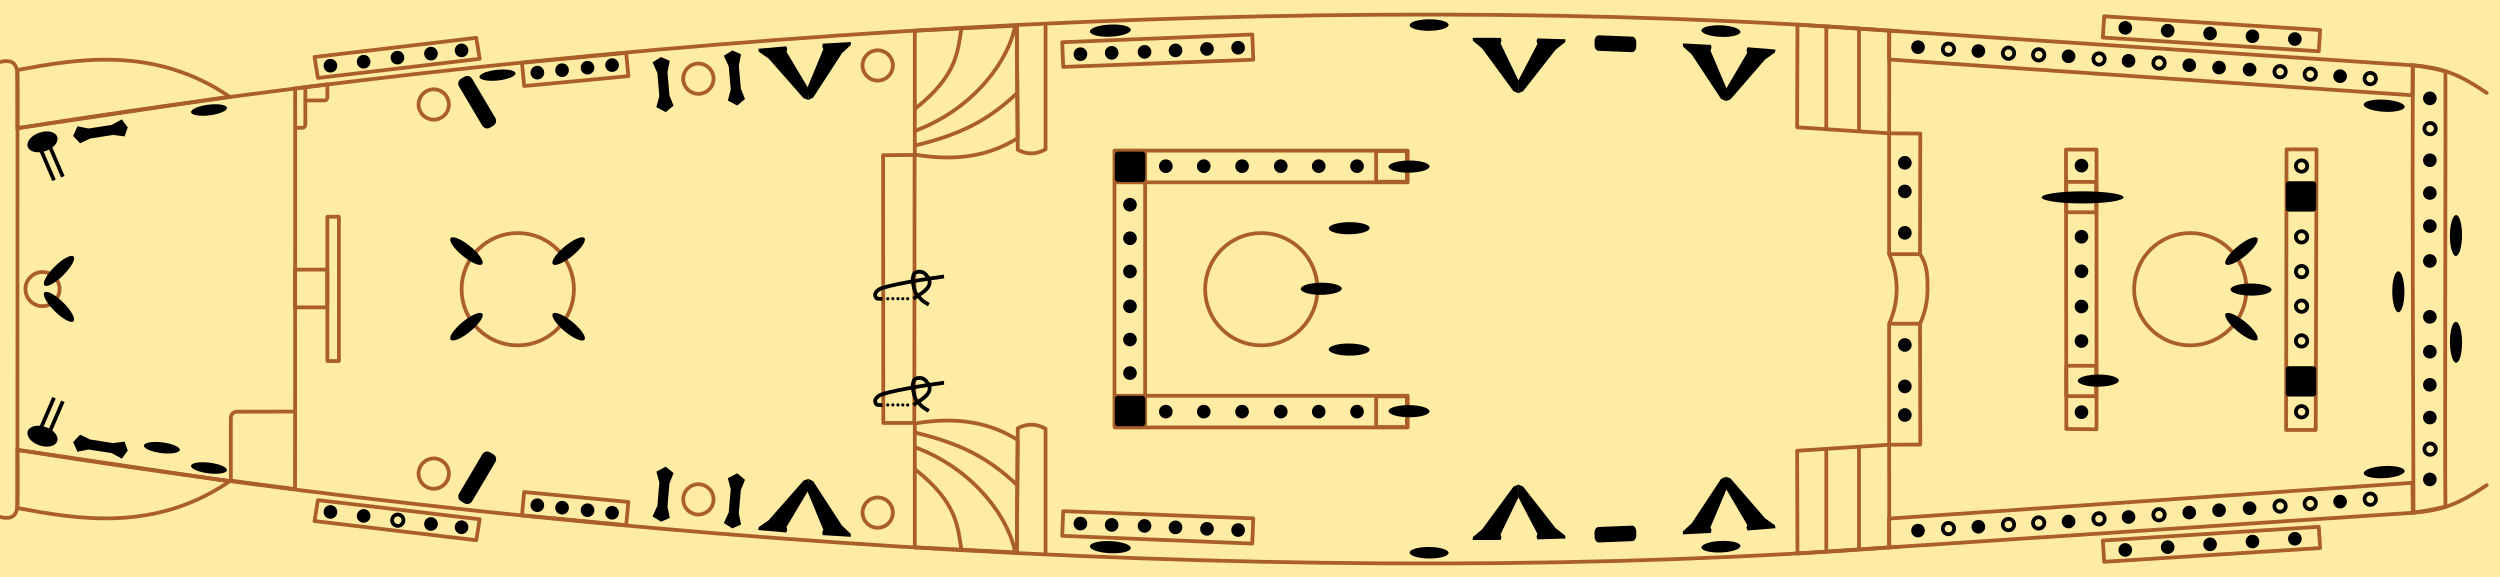
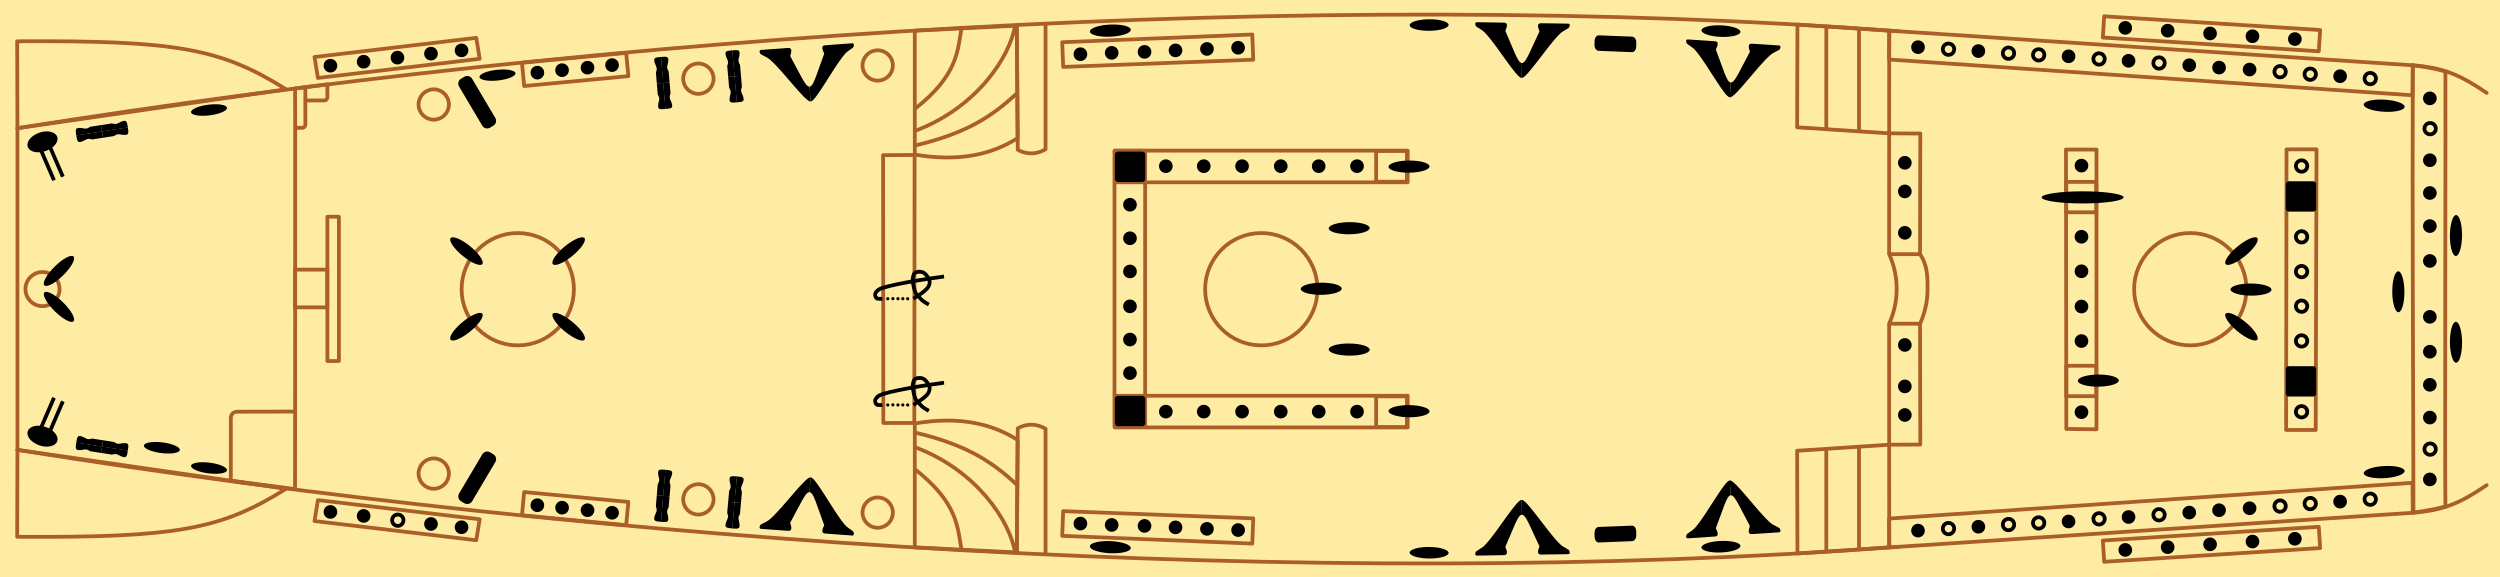
<svg xmlns="http://www.w3.org/2000/svg" xmlns:ns2="https://github.com/jolaf/rigging" xmlns:xlink="http://www.w3.org/1999/xlink" version="1.1" viewBox="1 -24 659 152">
  <style>/* */
    #background {
      fill: #ffeca4;
    }
    #drawing, #wood {
      color: #aa5f28;
    }
    #wood {
      opacity: 0.5;
    }
    /* */</style>
  <defs>
    <rect id="deckMask" x="277.27" y="-.809" width="220.71" height="146.64" fill="currentColor" />
    <g id="mastMask" stroke="currentColor">
      <path d="m425.11 59.525 26.5 26.5z" />
      <path d="m451.61 59.525-26.5 26.5z" />
    </g>
    <circle id="pipe" cx="160.87" cy="398.09" r="4" stroke="currentColor" />
    <circle id="pin" class="aura" transform="rotate(-8.2973)" cx="567.54" cy="28.152" r="1.8" fill="currentColor" />
    <circle id="pinhole" transform="rotate(-8.2973)" cx="607.21" cy="138.78" r="1.5" fill="none" stroke="currentColor" />
    <ellipse id="cleat" class="aura" transform="rotate(89.51)" cx="3.721" cy="-575.37" rx="1.6" ry="5.4" fill="currentColor" />
    <rect id="lcleat" class="aura" x="396.5" y="72.319" width="4" height="15" ry="1.5" fill="currentColor" />
-     <path id="xcleat" class="aura" d="m37.388 14.516-0.847-2.811v-6.13l0.847-2.906-2.205-1.202-2.34 1.202 1.025 2.906v6.13l-1.025 2.811 2.34 1.521 2.205-1.521" fill="currentColor" />
-     <g id="halfKevel">
+     <path id="quaterXcleat" class="aura" d="m42.185 13.735s-0.026-2.038-2e-3 -2.905c0.159-0.415 0.29-0.647 0.302-0.946 0.032-0.761-0.407-1.191-0.467-2.117-0.053-0.814 0.29-0.934 1.872-0.926v6.893z" fill="currentColor" />
+     <g id="xcleat" class="aura" fill="currentColor">
+       <use xlink:href="#quaterXcleat" />
+       <use transform="matrix(-1,0,0,1,87.75,0)" xlink:href="#quaterXcleat" />
+       <use transform="matrix(1,0,0,-1,0,27.45)" xlink:href="#quaterXcleat" />
+       <use transform="rotate(180,43.875,13.725)" xlink:href="#quaterXcleat" />
+     </g>
+     <g id="halfKevel" transform="translate(.80615 -4.0308)">
      <path d="m427.52 40.223v11.347l-5.642-11.308z" fill-opacity="0" />
-       <path d="m427.52 54.794 0.067-3.253-0.067 3.253-1.261-0.526-8.424-11.107-2.479-2.004-0.067-0.781 7.404-0.102 0.204 0.747-0.238 0.713 4.927 9.807" fill="currentColor" />
+       <path d="m425.75 48.483c0.605 1.201 1.081 2.305 1.819 2.399-0.01 0.735 0.015 2.749 0 3.896-1.297 0.164-6.502-8.282-9.736-11.618-0.74-0.763-0.818-0.717-2.433-1.725-0.222-0.138-0.607-1.137 0.142-1.153 2.121-0.047 4.926 0.037 7.099 0.007 1.56-0.021 0.44 1.911 0.425 2.168" fill="currentColor" />
    </g>
    <g id="kevel" class="aura">
      <use xlink:href="#halfKevel" />
-       <use transform="matrix(-1 0 0 1 855.04 0)" xlink:href="#halfKevel" />
+       <use transform="matrix(-1 0 0 1 856.74 0)" width="100%" height="100%" xlink:href="#halfKevel" />
    </g>
    <rect id="fist" class="aura" x="287.16" y="40.706" width="8" height="8" rx=".8" ry=".8" fill="currentColor" />
    <g id="tackle" class="aura" transform="matrix(-1 0 0 1 657.06 84.968)" fill="currentColor">
      <path d="m23.142 44.848-0.918 0.396 3.977 9.219 0.918-0.396z" />
      <path d="m25.478 43.901-0.918 0.396 3.977 9.219 0.92-0.396z" />
      <ellipse transform="rotate(-18.749 -1131.9 -71.94)" cx="-74.057" cy="420.37" rx="4.104" ry="2.557" />
    </g>
    <g id="knot" class="aura" transform="translate(380.03 -105.31)" fill="currentColor">
      <g fill-opacity="0">
        <rect x="282.18" y="457.8" width="11.369" height="3.748" />
        <rect x="290.85" y="454.44" width="3.123" height="7.121" />
        <rect x="293.16" y="455.19" width="1.812" height="6.996" />
      </g>
      <path d="m298.66 454.68c-2.013 0.246-5.878 0.818-9.482 1.478-1.802 0.33-3.537 0.682-4.945 1.029-1.408 0.347-2.446 0.644-3.053 1.043l-0.018 0.012-0.016 0.014c-0.479 0.375-0.88 0.793-1.043 1.336-0.163 0.543 0.01 1.177 0.482 1.674l0.031 0.033 0.035 0.025c0.22 0.163 0.398 0.178 0.588 0.205 0.19 0.027 0.386 0.035 0.57 0.037 0.368 5e-3 0.691-0.019 0.691-0.019l-0.076-0.998s-0.288 0.022-0.604 0.018c-0.158-2e-3 -0.32-0.01-0.441-0.027-0.081-0.011-0.077-0.012-0.09-0.014-0.241-0.274-0.291-0.445-0.23-0.646 0.064-0.214 0.307-0.516 0.688-0.818 0.306-0.197 1.359-0.564 2.725-0.9 1.375-0.339 3.095-0.689 4.885-1.018 3.58-0.656 7.443-1.228 9.424-1.471z" />
      <path d="m292.39 453.41c-0.465-0.022-0.923 0.066-1.311 0.229-0.408 0.171-0.686 0.499-0.809 0.811-0.122 0.312-0.151 0.585-0.234 0.865-0.144 0.483-0.088 1.007-0.01 1.543 0.078 0.536 0.2 1.065 0.285 1.428 0.17 0.724 0.285 1.148 0.66 1.758 0.024 0.038 0.07 0.067 0.096 0.105-0.209 0.132-0.688 0.469-0.688 0.469l0.521 0.854s0.573-0.406 0.85-0.58c0.302 0.324 0.563 0.688 0.873 0.947 0.652 0.547 1.848 1.191 1.848 1.191l0.482-0.877s-1.221-0.689-1.688-1.08c-0.256-0.214-0.442-0.485-0.691-0.746 0.434-0.293 0.655-0.394 0.979-0.668 0.496-0.421 1.126-0.912 1.475-1.568 0.289-0.544 0.46-1.089 0.369-1.754-0.061-0.444-0.291-0.879-0.586-1.33-0.295-0.451-0.648-0.883-1.068-1.164-0.415-0.278-0.888-0.41-1.353-0.432zm-0.924 1.15c0.448-0.188 1.275-0.186 1.721 0.111 0.218 0.146 0.544 0.506 0.789 0.881 0.245 0.374 0.415 0.798 0.432 0.918 0.063 0.463-0.011 0.678-0.262 1.15-0.191 0.359-0.738 0.847-1.24 1.273-0.288 0.245-0.563 0.39-1.016 0.693-0.014-0.022-0.051-0.047-0.064-0.068-0.323-0.525-0.37-0.744-0.539-1.463-0.084-0.359-0.2-0.864-0.27-1.344-0.07-0.48-0.071-0.953-0.023-1.113 0.108-0.363 0.153-0.643 0.209-0.785 0.056-0.142 0.06-0.168 0.264-0.254z" />
      <circle cx="283.88" cy="461.04" r=".426" />
      <circle cx="285.23" cy="461.01" r=".426" />
      <circle cx="286.57" cy="461.03" r=".426" />
      <circle cx="287.85" cy="461.03" r=".426" />
      <circle cx="289.14" cy="461.04" r=".426" />
    </g>
  </defs>
  <g id="background" fill="#ffeca4">
    <rect x="-20" y="-140" width="720" height="370" />
  </g>
  <g id="drawing" color="#aa5f28" fill="none" stroke="currentColor">
    <g id="portDrawing">
      <path d="m5.599 9.788c154.59-24.72 342.25-37.19 495.89-25.536m135.53 8.963c8.188 0.64 12.488 2.55 19.468 7.271" stroke-linecap="round" />
      <path class="rail" d="m499-15.916 138.01 9.13-0.082 7.903-137.97-9.434s0.044-7.599 0.044-7.599" stroke-linejoin="round" />
      <rect class="rail" transform="matrix(.99798 .063452 -.063107 .99801 -36.919 -388.23)" x="614.66" y="330.18" width="57.042" height="5.615" fill-rule="evenodd" stroke-linecap="round" stroke-linejoin="round" stroke-miterlimit="0" stroke-width="1.002" />
      <rect class="solid" x="545.68" y="23.952" width="7.895" height="8.012" stroke-linejoin="round" />
      <path class="rail" d="m498.97 42.996 0.013-31.846 8.207 0.049-0.072 31.797" stroke-linejoin="round" />
-       <g class="solid">
-         <path class="solid" d="m474.81-17.515-0.083 27.074 24.254 1.59 0.023-27.065z" fill="none" stroke-linecap="round" stroke-linejoin="round" stroke-width="1.002" />
-         <path d="m491.03 11.003v-27.13" />
-         <path d="m482.41 10.058 6e-3 -26.716" />
-       </g>
+       <path class="solid" d="m474.81-17.515-0.083 27.074 24.254 1.59 0.023-27.065z" fill-rule="evenodd" stroke-linecap="round" stroke-linejoin="round" stroke-width="1.002" />
+       <path d="m491.03 11.003v-27.13" />
+       <path d="m482.41 10.058 6e-3 -26.716" />
      <rect class="solid" x="363.75" y="15.795" width="8.109" height="8.109" stroke-linejoin="round" />
      <rect class="rail" x="294.88" y="15.715" width="77.184" height="8.348" stroke-linejoin="round" />
      <path class="rail" d="m281-12.863 50.101-2.045s0.262 6.643 0.262 6.643l-50.107 1.907s-0.256-6.505-0.256-6.505" stroke-linecap="round" stroke-linejoin="round" />
      <g stroke-linejoin="round">
        <path class="solid" d="m269.03-17.595s0.253 33.082 0.253 33.082c2.441 1.306 4.882 1.261 7.324-0.126v-33.335" />
-         <path class="solid" d="m242.14 16.75c11.722 2.006 20.363-0.062 27.109-4.348l-0.214-29.641-26.895 1.334z" fill="none" />
+         <path class="solid" d="m242.14 16.75c11.722 2.006 20.363-0.062 27.109-4.348l-0.214-29.641-26.895 1.334z" />
        <path d="m242.15 14.372c12.578-3.001 19.671-7.006 26.788-13.682" stroke-linecap="round" stroke-width="1.002" />
        <path d="m242.14 10.516c16.006-5.946 25.097-19.221 26.516-28.111" />
        <path d="m242.07 4.779c11.483-8.995 11.331-15.34 12.443-21.742" />
      </g>
      <use x="71.491" y="-404.834" width="100%" height="100%" xlink:href="#pipe" />
      <use x="24.224" y="-401.346" width="100%" height="100%" xlink:href="#pipe" />
      <rect class="rail" transform="rotate(-5.4351)" x="138.67" y="5.712" width="27.593" height="6.154" stroke-linejoin="round" stroke-width="1.002" />
      <rect class="rail" transform="matrix(.99305 -.11767 .15968 .98717 -36.919 -388.23)" x="58.768" y="391.19" width="42.94" height="5.599" ry="0" stroke-linejoin="round" />
      <use x="-45.537" y="-394.546" width="100%" height="100%" xlink:href="#pipe" />
-       <path class="solid" d="m5.56-5.531c15.76-2.954 36.127-6.5 55.971 7.03l-55.932 8.289z" fill="none" stroke-linejoin="round" stroke-width="1.002" />
+       <path class="solid" d="m5.53-13.119c42.219-0.257 53.735 1.926 70.882 12.665l-70.813 10.242z" fill-rule="evenodd" stroke-linejoin="round" stroke-width="1.002" />
    </g>
    <use id="starboardDrawing" transform="matrix(1 0 0 -1 0 104.38)" width="100%" height="100%" xlink:href="#portDrawing" />
    <path class="rail" d="m645.62-5.151c-3.876-1.16-8.604-1.635-8.604-1.635-0.16 38.87 0.115 82.335 0.176 117.9 0 0 3.887-0.461 8.424-1.564-0.182-8.555 0.077-111.18 4e-3 -114.71h-2.6e-4" />
    <path class="rail" d="m603.73 15.378h7.908l-0.217 73.963h-7.8l0.108-73.963" stroke-linecap="round" stroke-linejoin="round" />
    <circle class="solid" cx="578.36" cy="52.238" r="14.805" />
    <path class="rail" d="m545.59 15.428h8.047v73.736l-7.955-0.091-0.091-73.645" stroke-linecap="round" stroke-linejoin="round" stroke-width="1.002" />
-     <path class="solid" d="m507.13 61.323c1.304-2.876 1.979-5.997 1.979-9.164 1e-5 -3.167-0.013-6.268-1.989-9.164h-8.138c1.304 2.876 1.979 5.997 1.979 9.164 0 3.167-0.675 6.288-1.979 9.164l8.147-3e-5" fill="none" stroke-linecap="round" stroke-linejoin="round" stroke-width="1.002" />
+     <path class="solid" d="m507.13 61.323c1.304-2.876 1.979-5.997 1.979-9.164 1e-5 -3.167-0.013-6.268-1.989-9.164h-8.138c1.304 2.876 1.979 5.997 1.979 9.164 0 3.167-0.675 6.288-1.979 9.164l8.147-3e-5" stroke-linecap="round" stroke-linejoin="round" stroke-width="1.002" />
    <circle class="solid " cx="333.48" cy="52.238" r="14.805" />
    <path class="rail" d="m302.86 88.464h-8.075v-72.72h8.075v72.72" stroke-linejoin="round" stroke-width="1.002" />
    <path class="solid" d="m242.09 16.839-8.306 0.069c-4e-3 16.806 0.062 53.776 0.058 70.582h8.168c4e-3 -16.806 0.076-53.845 0.08-70.651v-5e-5" stroke-linejoin="round" />
    <circle class="solid" cx="137.48" cy="52.238" r="14.805" />
    <rect class="solid" x="87.298" y="33.13" width="3.041" height="38.031" stroke-linejoin="round" />
    <rect class="solid" x="78.789" y="47.072" width="8.482" height="9.949" />
-     <path class="solid" d="m87.296-1.771v3.482c-0.175 0.713-0.438 0.672-0.685 0.766l-5.121 0.009 0.005 6.425c-0.175 0.713-0.438 0.672-0.685 0.766l-1.999 0.035-0.023-10.387z" fill="none" stroke-linecap="round" stroke-linejoin="round" stroke-width="1.002" />
-     <path class="solid" d="m81.491 2.486v-3.563" fill="none" stroke-linejoin="round" stroke-width="1.002" />
+     <path class="solid" d="m87.296-1.771v3.482c-0.175 0.713-0.438 0.672-0.685 0.766l-5.121 0.009 0.005 6.425c-0.175 0.713-0.438 0.672-0.685 0.766l-1.999 0.035-0.023-10.387z" stroke-linecap="round" stroke-linejoin="round" stroke-width="1.002" />
+     <path d="m81.491 2.486v-3.563" stroke-linejoin="round" stroke-width="1.002" />
    <path d="m78.795 84.486 0.017-74.774" />
-     <path class="solid" d="m61.845 102.71v-16.814c0.389-1.278 0.973-1.205 1.523-1.374l15.427-0.037-0.025 20.438z" fill="none" stroke-linecap="round" stroke-linejoin="round" stroke-width="1.002" />
+     <path class="solid" d="m61.845 102.71v-16.814c0.389-1.278 0.973-1.205 1.523-1.374l15.427-0.037-0.025 20.438z" stroke-linecap="round" stroke-linejoin="round" stroke-width="1.002" />
    <circle class="solid" cx="12.204" cy="52.207" r="4.495" />
-     <path d="m-5.752-5.267c5.217-1.715 11.51-5.673 11.367 1.562 0.07 3.526 0 13.714 0 13.714l-0.017 84.583s0.09 10.221 0.021 13.747c0.143 7.235-6.15 3.242-11.367 1.526" stroke-linecap="round" stroke-width=".991" />
+     <path d="m5.599 9.788v84.804" stroke-linecap="round" stroke-width=".991" />
  </g>
  <g display="none">
    <g id="deckMasks">
      <use class="deckMask" transform="matrix(.71785 0 0 1 299.43 -20.6)" width="100%" height="100%" color="#ffffff" ns2:deck="fore" xlink:href="#deckMask" />
      <use class="deckMask" transform="matrix(1.0033 0 0 1 -1.1 -20.6)" width="100%" height="100%" color="#ffffff" ns2:deck="main" xlink:href="#deckMask" />
      <use class="deckMask" transform="matrix(1.2311 0 0 1 -335.88 -20.6)" width="100%" height="100%" color="#ffffff" ns2:deck="stern" xlink:href="#deckMask" />
    </g>
  </g>
  <g display="none">
    <g id="mastMasks" color="#ff0000">
      <use class="mastMask" x="140" y="-20.6" width="100%" height="100%" ns2:mast="fore" xlink:href="#mastMask" />
      <use class="mastMask" x="-104.89" y="-20.6" width="100%" height="100%" ns2:mast="main" xlink:href="#mastMask" />
      <use class="mastMask" x="-300.966" y="-20.6" width="100%" height="100%" ns2:mast="mizzen" xlink:href="#mastMask" />
    </g>
  </g>
  <g id="points">
    <g ns2:deck="fore" ns2:rail="behindFront" ns2:side="port">
      <use transform="rotate(-89.1 631.84 -18.644)" width="100%" height="100%" xlink:href="#cleat" />
    </g>
    <g ns2:deck="fore" ns2:rail="behindFront" ns2:side="starboard">
      <use transform="matrix(.015714 .99988 .99988 -.015714 640.56 -509.11)" width="100%" height="100%" xlink:href="#cleat" />
    </g>
    <g ns2:deck="fore" ns2:isAcross="true" ns2:rail="frontRail" ns2:side="port">
      <use transform="translate(75.849 98.833)" width="100%" height="100%" xlink:href="#pin" />
      <use transform="translate(75.849 89.64)" width="100%" height="100%" xlink:href="#pin" />
      <use transform="translate(75.849 80.915)" width="100%" height="100%" xlink:href="#pin" />
      <use transform="translate(75.849 72.283)" width="100%" height="100%" xlink:href="#pin" />
      <use transform="translate(20.7 -39.787)" width="100%" height="100%" xlink:href="#pinhole" />
      <use transform="translate(75.849 55.97)" width="100%" height="100%" xlink:href="#pin" />
    </g>
    <g ns2:deck="fore" ns2:isAcross="true" ns2:rail="frontRail" ns2:side="starboard">
      <use transform="matrix(1 0 0 -1 75.849 5.4729)" width="100%" height="100%" xlink:href="#pin" />
      <use transform="matrix(1 0 0 -1 75.849 14.666)" width="100%" height="100%" xlink:href="#pin" />
      <use transform="matrix(1 0 0 -1 75.849 23.391)" width="100%" height="100%" xlink:href="#pin" />
      <use transform="matrix(1 0 0 -1 75.849 32.023)" width="100%" height="100%" xlink:href="#pin" />
      <use transform="matrix(1 0 0 -1 20.7 144.09)" width="100%" height="100%" xlink:href="#pinhole" />
      <use transform="matrix(1 0 0 -1 75.849 48.335)" width="100%" height="100%" xlink:href="#pin" />
    </g>
    <g ns2:deck="fore" ns2:rail="onDeckFront" ns2:side="port">
      <use transform="rotate(3.7858 525.83 819.64)" width="100%" height="100%" xlink:href="#cleat" />
    </g>
    <g ns2:deck="fore" ns2:rail="onDeckFront" ns2:side="center">
      <use transform="rotate(90.241 577.35 54.645)" width="100%" height="100%" xlink:href="#cleat" />
    </g>
    <g ns2:deck="fore" ns2:rail="onDeckFront" ns2:side="starboard">
      <use transform="matrix(.99782 -.066026 -.066026 -.99782 55.265 137.24)" width="100%" height="100%" xlink:href="#cleat" />
    </g>
    <g ns2:deck="fore" ns2:rail="sideRail" ns2:side="port">
      <use transform="rotate(3.8685 -92.77 -907.37)" width="100%" height="100%" xlink:href="#pin" />
      <use transform="rotate(3.8685 1466.9 -1553.8)" width="100%" height="100%" xlink:href="#pinhole" />
      <use transform="rotate(3.8685 -99.963 -671.32)" width="100%" height="100%" xlink:href="#pin" />
      <use transform="rotate(3.8685 1459.2 -1319.1)" width="100%" height="100%" xlink:href="#pinhole" />
      <use transform="rotate(3.8685 1456.7 -1201.1)" width="100%" height="100%" xlink:href="#pinhole" />
      <use transform="rotate(3.8685 -108.57 -318.72)" width="100%" height="100%" xlink:href="#pin" />
      <use transform="rotate(3.8685 1448.7 -965.03)" width="100%" height="100%" xlink:href="#pinhole" />
      <use transform="rotate(3.8685 -118.21 -83.962)" width="100%" height="100%" xlink:href="#pin" />
      <use transform="rotate(3.8685 1440.8 -730.36)" width="100%" height="100%" xlink:href="#pinhole" />
      <use transform="rotate(3.8685 -127.54 153.53)" width="100%" height="100%" xlink:href="#pin" />
      <use transform="rotate(3.8685 -132.74 270.21)" width="100%" height="100%" xlink:href="#pin" />
      <use transform="rotate(3.8685 -136.38 389.63)" width="100%" height="100%" xlink:href="#pin" />
      <use transform="rotate(3.8685 1422.8 -256.77)" width="100%" height="100%" xlink:href="#pinhole" />
      <use transform="rotate(3.8685 1417 -138.78)" width="100%" height="100%" xlink:href="#pinhole" />
      <use transform="rotate(3.8685 -150.43 743.75)" width="100%" height="100%" xlink:href="#pin" />
      <use transform="rotate(3.8685 1407.8 96.012)" width="100%" height="100%" xlink:href="#pinhole" />
    </g>
    <g ns2:deck="fore" ns2:rail="sideRail" ns2:side="starboard">
      <use transform="matrix(.99772 -.067466 -.067466 -.99772 -61.428 100.11)" width="100%" height="100%" xlink:href="#pin" />
      <use transform="matrix(.99772 -.067466 -.067466 -.99772 -101.49 206.81)" width="100%" height="100%" xlink:href="#pinhole" />
      <use transform="matrix(.99772 -.067466 -.067466 -.99772 -45.519 99.09)" width="100%" height="100%" xlink:href="#pin" />
      <use transform="matrix(.99772 -.067466 -.067466 -.99772 -85.673 205.75)" width="100%" height="100%" xlink:href="#pinhole" />
      <use transform="matrix(.99772 -.067466 -.067466 -.99772 -77.719 205.32)" width="100%" height="100%" xlink:href="#pinhole" />
      <use transform="matrix(.99772 -.067466 -.067466 -.99772 -21.75 97.707)" width="100%" height="100%" xlink:href="#pin" />
      <use transform="matrix(.99772 -.067466 -.067466 -.99772 -61.808 204.24)" width="100%" height="100%" xlink:href="#pinhole" />
      <use transform="matrix(.99772 -.067466 -.067466 -.99772 -5.9338 96.522)" width="100%" height="100%" xlink:href="#pin" />
      <use transform="matrix(.99772 -.067466 -.067466 -.99772 -45.994 203.17)" width="100%" height="100%" xlink:href="#pinhole" />
      <use transform="matrix(.99772 -.067466 -.067466 -.99772 10.067 95.352)" width="100%" height="100%" xlink:href="#pin" />
      <use transform="matrix(.99772 -.067466 -.067466 -.99772 17.927 94.735)" width="100%" height="100%" xlink:href="#pin" />
      <use transform="matrix(.99772 -.067466 -.067466 -.99772 25.976 94.217)" width="100%" height="100%" xlink:href="#pin" />
      <use transform="matrix(.99772 -.067466 -.067466 -.99772 -14.083 200.88)" width="100%" height="100%" xlink:href="#pinhole" />
      <use transform="matrix(.99772 -.067466 -.067466 -.99772 -6.136 200.22)" width="100%" height="100%" xlink:href="#pinhole" />
      <use transform="matrix(.99772 -.067466 -.067466 -.99772 49.835 92.463)" width="100%" height="100%" xlink:href="#pin" />
      <use transform="matrix(.99772 -.067466 -.067466 -.99772 9.6834 199.07)" width="100%" height="100%" xlink:href="#pinhole" />
    </g>
    <g ns2:deck="fore" ns2:rail="shroudsRail" ns2:side="port">
      <use transform="rotate(3.7695 -4.6641 -102.8)" width="100%" height="100%" xlink:href="#pin" />
      <use transform="rotate(3.7695 -10.267 67.386)" width="100%" height="100%" xlink:href="#pin" />
      <use transform="rotate(3.7695 -15.87 237.57)" width="100%" height="100%" xlink:href="#pin" />
      <use transform="rotate(3.7695 -21.472 407.74)" width="100%" height="100%" xlink:href="#pin" />
      <use transform="rotate(3.7695 -27.075 577.92)" width="100%" height="100%" xlink:href="#pin" />
    </g>
    <g ns2:deck="fore" ns2:rail="shroudsRail" ns2:side="starboard">
      <use transform="matrix(.99784 -.065742 -.065742 -.99784 -6.7682 104.22)" width="100%" height="100%" xlink:href="#pin" />
      <use transform="matrix(.99784 -.065742 -.065742 -.99784 4.4079 103.49)" width="100%" height="100%" xlink:href="#pin" />
      <use transform="matrix(.99784 -.065742 -.065742 -.99784 15.584 102.75)" width="100%" height="100%" xlink:href="#pin" />
      <use transform="matrix(.99784 -.065742 -.065742 -.99784 26.759 102.01)" width="100%" height="100%" xlink:href="#pin" />
      <use transform="matrix(.99784 -.065742 -.065742 -.99784 37.935 101.28)" width="100%" height="100%" xlink:href="#pin" />
    </g>
    <g ns2:side="port">
      <use transform="translate(-13.186 -2.1063)" width="100%" height="100%" xlink:href="#pinhole" />
      <use transform="translate(-13.186 -11.266)" width="100%" height="100%" xlink:href="#pinhole" />
      <use transform="translate(-13.186 -29.938)" width="100%" height="100%" xlink:href="#pinhole" />
    </g>
    <g ns2:side="starboard">
      <use transform="matrix(1 0 0 -1 -13.186 106.41)" width="100%" height="100%" xlink:href="#pinhole" />
      <use transform="matrix(1 0 0 -1 -13.186 115.57)" width="100%" height="100%" xlink:href="#pinhole" />
      <use transform="matrix(1 0 0 -1 -13.186 134.24)" width="100%" height="100%" xlink:href="#pinhole" />
    </g>
    <g ns2:deck="fore" ns2:rail="frontFists" ns2:side="port">
      <use transform="translate(316.38 -16.925)" width="100%" height="100%" xlink:href="#fist" />
    </g>
    <g ns2:deck="fore" ns2:rail="frontFists" ns2:side="starboard">
      <use transform="matrix(1 0 0 -1 316.38 121.23)" width="100%" height="100%" xlink:href="#fist" />
    </g>
    <g ns2:deck="fore" ns2:rail="atMastFront" ns2:side="port">
      <use transform="matrix(.76693 -.64173 -.64173 -.76693 149.81 410.51)" width="100%" height="100%" xlink:href="#cleat" />
    </g>
    <g ns2:deck="fore" ns2:rail="atMastFront" ns2:side="center">
      <use transform="rotate(.87139 -2934.8 1274)" width="100%" height="100%" xlink:href="#cleat" />
    </g>
    <g ns2:deck="fore" ns2:rail="atMastFront" ns2:side="starboard">
      <use transform="rotate(39.921 496.45 53.135)" width="100%" height="100%" xlink:href="#cleat" />
    </g>
    <g ns2:deck="fore" ns2:isAcross="true" ns2:rail="behindMastRail" ns2:side="port">
      <use transform="translate(-15.985 101.55)" width="100%" height="100%" xlink:href="#pin" />
      <use transform="translate(-15.985 92.452)" width="100%" height="100%" xlink:href="#pin" />
      <use transform="translate(-15.985 73.703)" width="100%" height="100%" xlink:href="#pin" />
    </g>
    <g ns2:deck="fore" ns2:isAcross="true" ns2:rail="behindMastRail" ns2:side="starboard">
      <use transform="matrix(1 0 0 -1 -15.985 2.7541)" width="100%" height="100%" xlink:href="#pin" />
      <use transform="matrix(1 0 0 -1 -15.985 11.854)" width="100%" height="100%" xlink:href="#pin" />
      <use transform="matrix(1 0 0 -1 -15.985 30.603)" width="100%" height="100%" xlink:href="#pin" />
    </g>
    <g ns2:deck="fore" ns2:rail="backPillars" ns2:side="port">
      <use transform="matrix(-1.9999 -.007457 .014915 -.99997 1700.7 31.123)" width="100%" height="100%" xlink:href="#cleat" />
    </g>
    <g ns2:deck="fore" ns2:rail="backPillars" ns2:side="starboard">
      <use transform="rotate(.038274 -115492 -31800)" width="100%" height="100%" xlink:href="#cleat" />
    </g>
    <g ns2:deck="fore" ns2:isAcross="true" ns2:rail="backRail" ns2:side="port">
      <use transform="translate(-62.546 91.416)" width="100%" height="100%" xlink:href="#pin" />
      <use transform="translate(-62.546 80.498)" width="100%" height="100%" xlink:href="#pin" />
      <use transform="translate(-62.546 72.958)" width="100%" height="100%" xlink:href="#pin" />
    </g>
    <g ns2:deck="fore" ns2:isAcross="true" ns2:rail="backRail" ns2:side="starboard">
      <use transform="matrix(1 0 0 -1 -62.546 12.889)" width="100%" height="100%" xlink:href="#pin" />
      <use transform="matrix(1 0 0 -1 -62.546 23.808)" width="100%" height="100%" xlink:href="#pin" />
      <use transform="matrix(1 0 0 -1 -62.546 31.348)" width="100%" height="100%" xlink:href="#pin" />
    </g>
    <g ns2:deck="main" ns2:rail="bulwark" ns2:side="port">
      <use transform="matrix(.95074 0 0 .95074 -169.32 -16.259)" width="100%" height="100%" xlink:href="#cleat" />
      <use transform="rotate(.89998 3866.4 -1648)" width="100%" height="100%" xlink:href="#kevel" />
      <use transform="matrix(-.01972 1.022 -.73281 -.029126 493.17 -417.41)" width="100%" height="100%" xlink:href="#lcleat" />
      <use transform="matrix(.95039 .048001 -.048001 .95039 -92.251 -42.279)" width="100%" height="100%" xlink:href="#cleat" />
-       <use transform="rotate(3.7685 1234.4 459.46)" width="100%" height="100%" xlink:href="#kevel" />
+       <use transform="rotate(3.7685 1188.8 460.96)" width="100%" height="100%" xlink:href="#kevel" />
    </g>
    <g ns2:deck="main" ns2:rail="bulwark" ns2:side="starboard">
      <use transform="matrix(.95074 0 0 -.95074 -169.32 120.56)" width="100%" height="100%" xlink:href="#cleat" />
      <use transform="matrix(.99988 -.015707 -.015707 -.99988 -25.413 165.24)" width="100%" height="100%" xlink:href="#kevel" />
      <use transform="matrix(-.01972 -1.022 -.73281 .029126 493.17 521.72)" width="100%" height="100%" xlink:href="#lcleat" />
      <use transform="matrix(.95039 -.048001 -.048001 -.95039 -92.251 146.59)" width="100%" height="100%" xlink:href="#cleat" />
-       <use transform="matrix(.99784 -.065725 -.065725 -.99784 32.866 184.44)" width="100%" height="100%" xlink:href="#kevel" />
+       <use transform="matrix(.99784 -.065725 -.065725 -.99784 32.866 181.44)" width="100%" height="100%" xlink:href="#kevel" />
    </g>
    <g ns2:deck="main" ns2:rail="frontPillars" ns2:side="port">
      <use transform="translate(-202.96 21.115)" width="100%" height="100%" xlink:href="#cleat" />
    </g>
    <g ns2:deck="main" ns2:rail="frontPillars" ns2:side="starboard">
      <use transform="matrix(1 0 0 -1 -202.96 83.191)" width="100%" height="100%" xlink:href="#cleat" />
    </g>
    <g ns2:deck="main" ns2:rail="onDeckFront" ns2:side="port">
      <use transform="translate(-218.73 37.358)" width="100%" height="100%" xlink:href="#cleat" />
    </g>
    <g ns2:deck="main" ns2:rail="onDeckFront" ns2:side="starboard">
      <use transform="matrix(1 0 0 -1 -218.73 66.948)" width="100%" height="100%" xlink:href="#cleat" />
    </g>
    <g ns2:deck="main" ns2:rail="atMastFront" ns2:side="center">
      <use transform="rotate(180 462.33 25.459)" width="100%" height="100%" xlink:href="#cleat" />
    </g>
    <g ns2:deck="main" ns2:rail="sideMastRail" ns2:side="port">
      <use transform="translate(-257.35 73.846)" width="100%" height="100%" xlink:href="#pin" />
      <use transform="translate(-247.35 73.846)" width="100%" height="100%" xlink:href="#pin" />
      <use transform="translate(-237.25 73.846)" width="100%" height="100%" xlink:href="#pin" />
      <use transform="translate(-227.05 73.846)" width="100%" height="100%" xlink:href="#pin" />
      <use transform="translate(-217.05 73.846)" width="100%" height="100%" xlink:href="#pin" />
      <use transform="translate(-206.95 73.846)" width="100%" height="100%" xlink:href="#pin" />
    </g>
    <g ns2:deck="main" ns2:rail="sideMastRail" ns2:side="starboard">
      <use transform="matrix(1 0 0 -1 -257.35 30.46)" width="100%" height="100%" xlink:href="#pin" />
      <use transform="matrix(1 0 0 -1 -247.35 30.46)" width="100%" height="100%" xlink:href="#pin" />
      <use transform="matrix(1 0 0 -1 -237.25 30.46)" width="100%" height="100%" xlink:href="#pin" />
      <use transform="matrix(1 0 0 -1 -227.05 30.46)" width="100%" height="100%" xlink:href="#pin" />
      <use transform="matrix(1 0 0 -1 -217.05 30.46)" width="100%" height="100%" xlink:href="#pin" />
      <use transform="matrix(1 0 0 -1 -206.95 30.46)" width="100%" height="100%" xlink:href="#pin" />
    </g>
    <g ns2:deck="main" ns2:rail="backFists" ns2:side="port">
      <use transform="translate(7.7263 -24.752)" width="100%" height="100%" xlink:href="#fist" />
    </g>
    <g ns2:deck="main" ns2:rail="backFists" ns2:side="starboard">
      <use transform="matrix(1 0 0 -1 7.7263 129.06)" width="100%" height="100%" xlink:href="#fist" />
    </g>
    <g ns2:deck="main" ns2:isAcross="true" ns2:rail="behindMastRail" ns2:side="port">
      <use transform="translate(-266.8 101.6)" width="100%" height="100%" xlink:href="#pin" />
      <use transform="translate(-266.8 92.847)" width="100%" height="100%" xlink:href="#pin" />
      <use transform="translate(-266.8 84.008)" width="100%" height="100%" xlink:href="#pin" />
    </g>
    <g ns2:deck="main" ns2:isAcross="true" ns2:rail="behindMastRail" ns2:side="starboard">
      <use transform="matrix(1 0 0 -1 -266.8 2.7081)" width="100%" height="100%" xlink:href="#pin" />
      <use transform="matrix(1 0 0 -1 -266.8 11.459)" width="100%" height="100%" xlink:href="#pin" />
      <use transform="matrix(1 0 0 -1 -266.8 20.298)" width="100%" height="100%" xlink:href="#pin" />
    </g>
    <g ns2:deck="main" ns2:rail="sideRail" ns2:side="port">
      <use transform="rotate(-2.2774 1540.9 7008.1)" width="100%" height="100%" xlink:href="#pin" />
      <use transform="rotate(-2.2774 1536.1 6800.6)" width="100%" height="100%" xlink:href="#pin" />
      <use transform="rotate(-2.2774 1533.9 6582.6)" width="100%" height="100%" xlink:href="#pin" />
      <use transform="rotate(-2.2774 1528.2 6377)" width="100%" height="100%" xlink:href="#pin" />
      <use transform="rotate(-2.2774 1522.7 6168.3)" width="100%" height="100%" xlink:href="#pin" />
      <use transform="rotate(-2.2774 1518.7 5961.7)" width="100%" height="100%" xlink:href="#pin" />
    </g>
    <g ns2:deck="main" ns2:rail="sideRail" ns2:side="starboard">
      <use transform="matrix(.99921 .039738 .039738 -.99921 -277.27 37.537)" width="100%" height="100%" xlink:href="#pin" />
      <use transform="matrix(.99921 .039738 .039738 -.99921 -269.03 37.891)" width="100%" height="100%" xlink:href="#pin" />
      <use transform="matrix(.99921 .039738 .039738 -.99921 -260.37 38.148)" width="100%" height="100%" xlink:href="#pin" />
      <use transform="matrix(.99921 .039738 .039738 -.99921 -252.2 38.537)" width="100%" height="100%" xlink:href="#pin" />
      <use transform="matrix(.99921 .039738 .039738 -.99921 -243.91 38.922)" width="100%" height="100%" xlink:href="#pin" />
      <use transform="matrix(.99921 .039738 .039738 -.99921 -235.7 39.243)" width="100%" height="100%" xlink:href="#pin" />
    </g>
    <g ns2:deck="main" ns2:rail="aboveRail" ns2:side="port">
      <use transform="rotate(-2.0865 30.155 7725.9)" width="100%" height="100%" xlink:href="#cleat" />
    </g>
    <g ns2:deck="main" ns2:rail="aboveRail" ns2:side="starboard">
      <use transform="matrix(.99934 .036409 .036409 -.99934 -281.27 98.086)" width="100%" height="100%" xlink:href="#cleat" />
    </g>
    <g ns2:deck="stern" ns2:rail="bulwark" ns2:side="port">
      <use transform="rotate(-30.64 122.33 537.31)" width="100%" height="100%" xlink:href="#lcleat" />
      <use transform="matrix(.8798 -.086775 .086775 .8798 -373.98 46.791)" width="100%" height="100%" xlink:href="#cleat" />
-       <use transform="rotate(-4.8377 -18.227 -1661.6)" width="100%" height="100%" xlink:href="#xcleat" />
-       <use transform="rotate(-5.0377 -23.733 -1810.2)" width="100%" height="100%" xlink:href="#xcleat" />
-       <use transform="rotate(-4.1732 -399 2957)" width="100%" height="100%" xlink:href="#kevel" />
+       <use transform="rotate(-4.8377 -77.797 -1556)" width="100%" height="100%" xlink:href="#xcleat" />
+       <use transform="rotate(-5.0377 -80.762 -1708.6)" width="100%" height="100%" xlink:href="#xcleat" />
+       <use transform="rotate(-4.1732 -337.25 2959.3)" width="100%" height="100%" xlink:href="#kevel" />
    </g>
    <g ns2:deck="stern" ns2:rail="bulwark" ns2:side="starboard">
      <use transform="matrix(.86039 .50964 .50964 -.86039 -256.75 -32.473)" width="100%" height="100%" xlink:href="#lcleat" />
-       <use transform="matrix(.99644 .084334 .084334 -.99644 140.07 112.02)" width="100%" height="100%" xlink:href="#xcleat" />
-       <use transform="matrix(.99614 .087812 .087812 -.99614 158.86 113.65)" width="100%" height="100%" xlink:href="#xcleat" />
-       <use transform="matrix(.99735 .072772 .072772 -.99735 -216.25 125.77)" width="100%" height="100%" xlink:href="#kevel" />
+       <use transform="matrix(.99644 .084334 .084334 -.99644 130.94 116.67)" width="100%" height="100%" xlink:href="#xcleat" />
+       <use transform="matrix(.99614 .087812 .087812 -.99614 149.72 118.26)" width="100%" height="100%" xlink:href="#xcleat" />
+       <use transform="matrix(.99735 .072772 .072772 -.99735 -216.25 121.27)" width="100%" height="100%" xlink:href="#kevel" />
    </g>
    <g ns2:deck="stern" ns2:rail="atFront" ns2:side="center">
      <use transform="translate(-428.9 -300.98)" width="100%" height="100%" xlink:href="#knot" />
    </g>
    <g ns2:deck="stern" ns2:rail="aboveLadder" ns2:side="starboard">
      <use transform="translate(-428.9 -272.98)" width="100%" height="100%" xlink:href="#knot" />
    </g>
    <g ns2:deck="stern" ns2:rail="sideRail" ns2:side="port">
      <use transform="rotate(-.99998 3172.8 24207)" width="100%" height="100%" xlink:href="#pin" />
      <use transform="rotate(-.99998 3138.8 23834)" width="100%" height="100%" xlink:href="#pin" />
      <use transform="rotate(-.99998 3104.2 23449)" width="100%" height="100%" xlink:href="#pin" />
      <use transform="rotate(-.99998 3068.6 23078)" width="100%" height="100%" xlink:href="#pin" />
    </g>
    <g ns2:deck="stern" ns2:rail="sideRail" ns2:side="starboard">
      <use transform="matrix(.99985 .017452 .017452 -.99985 -421.99 45.269)" width="100%" height="100%" xlink:href="#pin" />
      <use transform="matrix(.99985 .017452 .017452 -.99985 -415.47 45.919)" width="100%" height="100%" xlink:href="#pin" />
      <use transform="matrix(.99985 .017452 .017452 -.99985 -408.76 46.581)" width="100%" height="100%" xlink:href="#pin" />
      <use transform="matrix(.99985 .017452 .017452 -.99985 -402.29 47.259)" width="100%" height="100%" xlink:href="#pin" />
    </g>
    <g ns2:deck="stern" ns2:rail="shroudsRail" ns2:side="port">
      <use transform="rotate(-.7 4203.3 39058)" width="100%" height="100%" xlink:href="#pin" />
      <use transform="rotate(-.7 4121.7 38341)" width="100%" height="100%" xlink:href="#pin" />
      <use transform="rotate(-.7 4038.3 37611)" width="100%" height="100%" xlink:href="#pin" />
      <use transform="rotate(-.7 3956.6 36887)" width="100%" height="100%" xlink:href="#pin" />
      <use transform="rotate(-.7 3890.7 36227)" width="100%" height="100%" xlink:href="#pin" />
    </g>
    <g ns2:deck="stern" ns2:rail="shroudsRail" ns2:side="starboard">
      <use transform="matrix(.99992 .012217 .012217 -.99992 -476.85 49.996)" width="100%" height="100%" xlink:href="#pin" />
      <use transform="matrix(.99992 .012217 .012217 -.99992 -468.1 51.047)" width="100%" height="100%" xlink:href="#pin" />
      <use transform="matrix(.99992 .012217 .012217 -.99992 -515.58 155.24)" width="100%" height="100%" xlink:href="#pinhole" />
      <use transform="matrix(.99992 .012217 .012217 -.99992 -450.35 53.175)" width="100%" height="100%" xlink:href="#pin" />
      <use transform="matrix(.99992 .012217 .012217 -.99992 -442.29 54.03)" width="100%" height="100%" xlink:href="#pin" />
    </g>
    <g ns2:deck="stern" ns2:rail="atMast" ns2:side="port">
      <use transform="rotate(219.92 357.55 102.47)" width="100%" height="100%" xlink:href="#cleat" />
      <use transform="matrix(.76693 -.64173 -.64173 -.76693 -291.15 410.51)" width="100%" height="100%" xlink:href="#cleat" />
    </g>
    <g ns2:deck="stern" ns2:rail="atMast" ns2:side="starboard">
      <use transform="matrix(-.76693 .64173 .64173 .76693 566 -306.2)" width="100%" height="100%" xlink:href="#cleat" />
      <use transform="rotate(39.921 275.97 -553.92)" width="100%" height="100%" xlink:href="#cleat" />
    </g>
    <g ns2:deck="stern" ns2:rail="poopBulwark" ns2:side="port">
      <use transform="matrix(1 0 0 -1 -616.81 152.59)" width="100%" height="100%" xlink:href="#tackle" />
-       <use transform="rotate(81.139 30.184 5.235)" width="100%" height="100%" xlink:href="#xcleat" />
+       <use transform="rotate(81.139 37.687 2.8545)" width="100%" height="100%" xlink:href="#xcleat" />
      <use transform="matrix(.87815 -.10212 .10212 .87815 -449.05 64.812)" width="100%" height="100%" xlink:href="#cleat" />
    </g>
    <g ns2:deck="stern" ns2:rail="poopBulwark" ns2:side="starboard">
      <use transform="translate(-616.81 -48.222)" width="100%" height="100%" xlink:href="#tackle" />
-       <use transform="matrix(.15404 -.98806 -.98806 -.15404 30.707 129.76)" width="100%" height="100%" xlink:href="#xcleat" />
+       <use transform="matrix(.15404 -.98806 -.98806 -.15404 34.702 139.19)" width="100%" height="100%" xlink:href="#xcleat" />
      <use transform="matrix(.87815 .10212 .10212 -.87815 -461.48 34.213)" width="100%" height="100%" xlink:href="#cleat" />
      <use transform="matrix(.87815 .10212 .10212 -.87815 -449.05 39.556)" width="100%" height="100%" xlink:href="#cleat" />
    </g>
    <g ns2:deck="stern" ns2:ignoreDeck="true" ns2:rail="poopFlagstaff" ns2:side="port">
      <use transform="rotate(-44.188 355.84 711.44)" width="100%" height="100%" xlink:href="#cleat" />
    </g>
    <g ns2:deck="stern" ns2:ignoreDeck="true" ns2:rail="poopFlagstaff" ns2:side="starboard">
      <use transform="matrix(.71706 .69702 .69702 -.71706 -395.2 -345.02)" width="100%" height="100%" xlink:href="#cleat" />
    </g>
  </g>
</svg>
